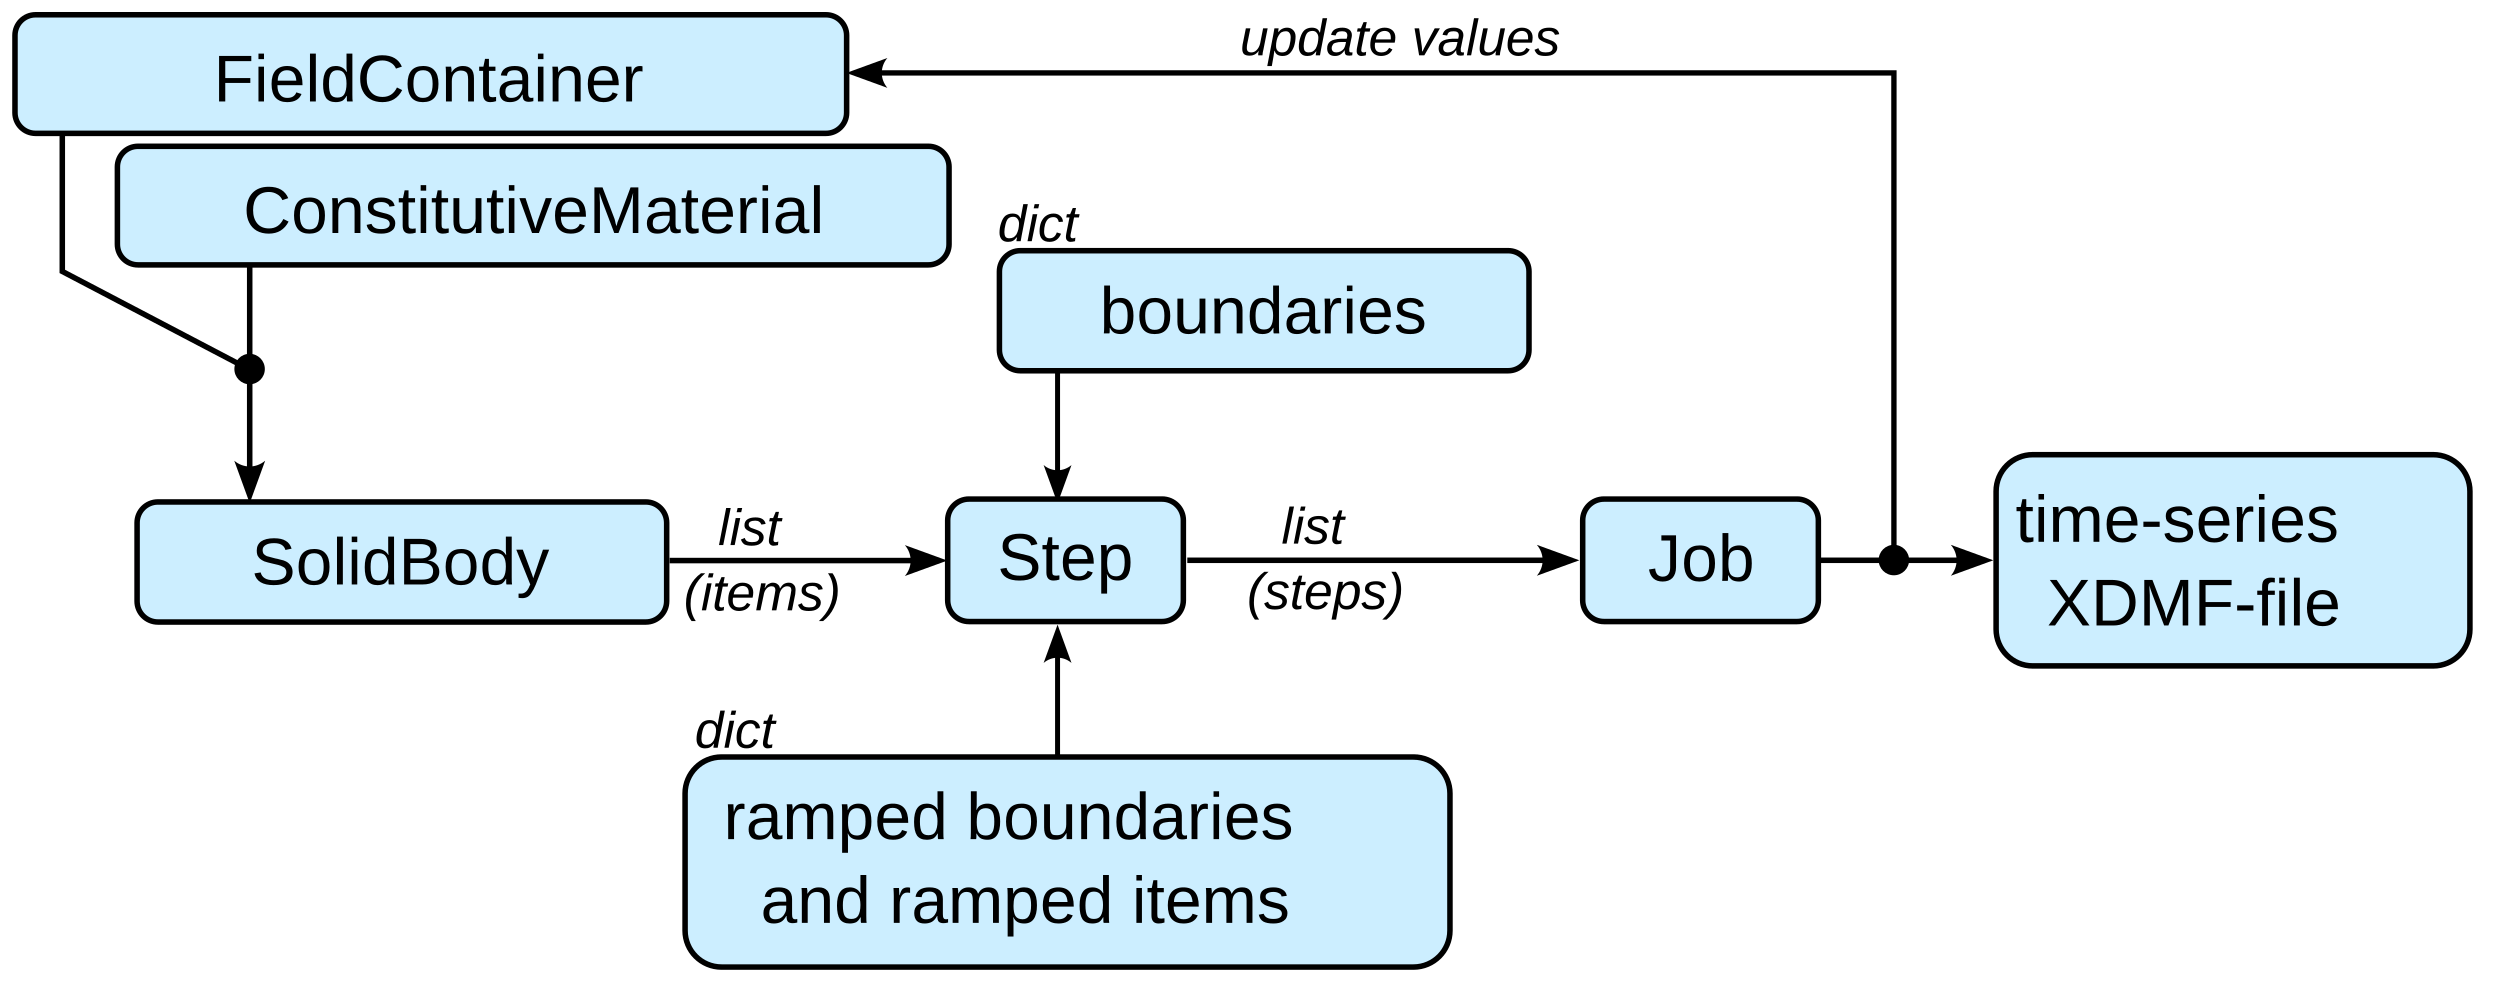
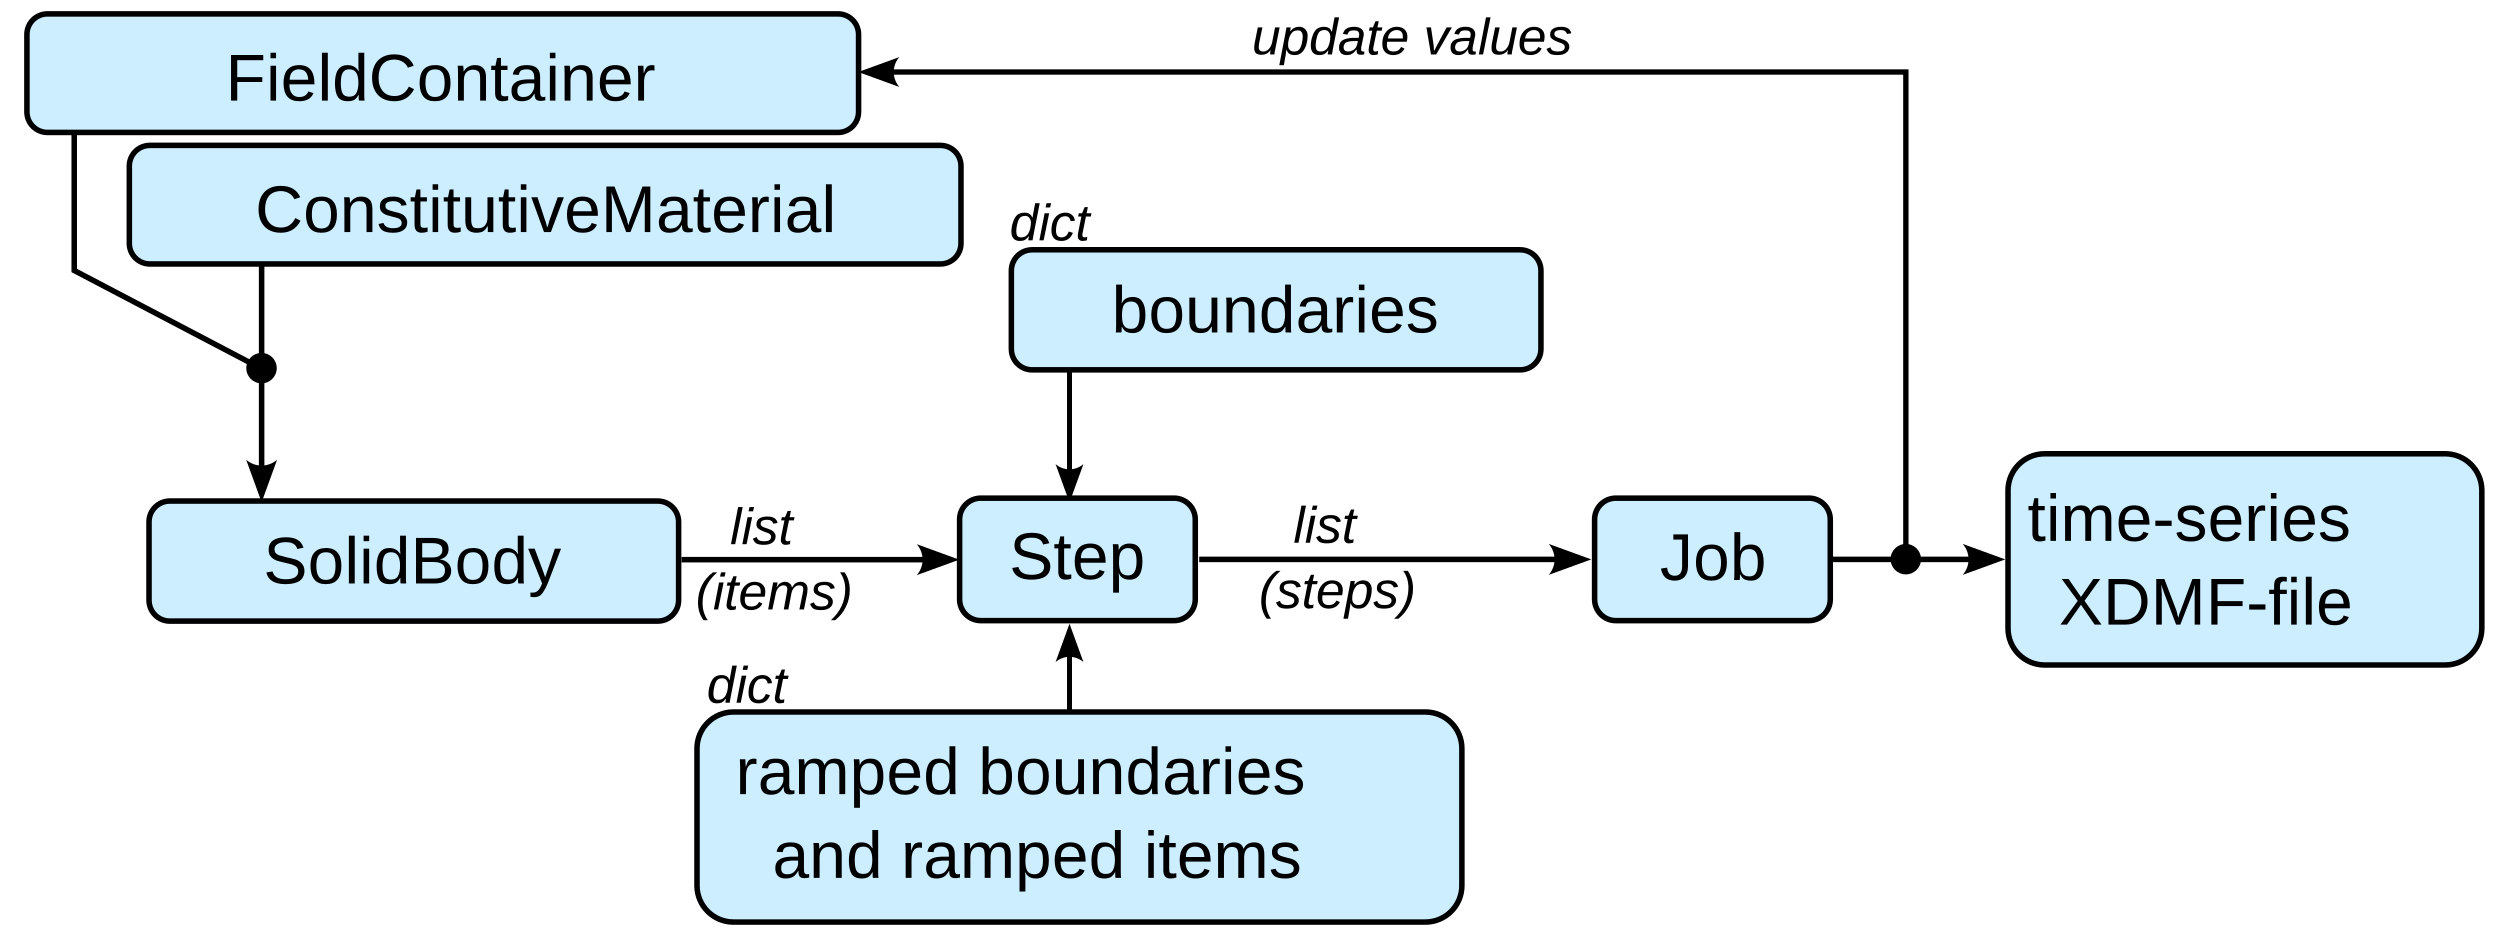
- <svg xmlns="http://www.w3.org/2000/svg" width="120mm" height="48mm" viewBox="0 0 120 48" version="1.1" id="svg1">
+ <svg xmlns="http://www.w3.org/2000/svg" width="120mm" height="45mm" viewBox="0 0 120 45" version="1.1" id="svg1">
  <defs id="defs1">
    <marker style="overflow:visible" id="ConcaveTriangle-4-8" refX="0" refY="0" orient="auto-start-reverse" markerWidth="1" markerHeight="1" viewBox="0 0 1 1" preserveAspectRatio="xMidYMid">
      <path d="M -1.4,-2.8 6.3,0 -1.4,2.8 C 0,1.169 0,-1.162 -1.4,-2.8 Z" style="fill:context-stroke;fill-rule:evenodd;stroke:none;stroke-width:0.7" id="path7-7-1" />
    </marker>
    <marker style="overflow:visible" id="ConcaveTriangle-5" refX="0" refY="0" orient="auto-start-reverse" markerWidth="1" markerHeight="1" viewBox="0 0 1 1" preserveAspectRatio="xMidYMid">
      <path d="M -1.4,-2.8 6.3,0 -1.4,2.8 C 0,1.169 0,-1.162 -1.4,-2.8 Z" style="fill:context-stroke;fill-rule:evenodd;stroke:none;stroke-width:0.7" id="path7-1" />
    </marker>
    <marker style="overflow:visible" id="ConcaveTriangle-0-8" refX="0" refY="0" orient="auto-start-reverse" markerWidth="1" markerHeight="1" viewBox="0 0 1 1" preserveAspectRatio="xMidYMid">
      <path d="M -1.4,-2.8 6.3,0 -1.4,2.8 C 0,1.169 0,-1.162 -1.4,-2.8 Z" style="fill:context-stroke;fill-rule:evenodd;stroke:none;stroke-width:0.7" id="path7-6-6" />
    </marker>
    <marker style="overflow:visible" id="ConcaveTriangle-0-8-9" refX="0" refY="0" orient="auto-start-reverse" markerWidth="1" markerHeight="1" viewBox="0 0 1 1" preserveAspectRatio="xMidYMid">
      <path d="M -1.4,-2.8 6.3,0 -1.4,2.8 C 0,1.169 0,-1.162 -1.4,-2.8 Z" style="fill:context-stroke;fill-rule:evenodd;stroke:none;stroke-width:0.7" id="path7-6-6-9" />
    </marker>
    <marker style="overflow:visible" id="ConcaveTriangle-0-8-9-1" refX="0" refY="0" orient="auto-start-reverse" markerWidth="1" markerHeight="1" viewBox="0 0 1 1" preserveAspectRatio="xMidYMid">
      <path d="M -1.4,-2.8 6.3,0 -1.4,2.8 C 0,1.169 0,-1.162 -1.4,-2.8 Z" style="fill:context-stroke;fill-rule:evenodd;stroke:none;stroke-width:0.7" id="path7-6-6-9-1" />
    </marker>
    <marker style="overflow:visible" id="ConcaveTriangle-5-3" refX="0" refY="0" orient="auto-start-reverse" markerWidth="1" markerHeight="1" viewBox="0 0 1 1" preserveAspectRatio="xMidYMid">
      <path d="M -1.4,-2.8 6.3,0 -1.4,2.8 C 0,1.169 0,-1.162 -1.4,-2.8 Z" style="fill:context-stroke;fill-rule:evenodd;stroke:none;stroke-width:0.7" id="path7-1-8" />
    </marker>
  </defs>
  <g id="layer1">
-     <rect style="fill:#cceeff;fill-opacity:1;stroke:#000000;stroke-width:0.265;stroke-dasharray:none;stroke-opacity:1" id="rect1-5-0-5-8" width="25.42" height="5.763" x="6.58" y="24.094" ry="1" />
-     <text xml:space="preserve" style="font-size:3.175px;fill:#000000;fill-opacity:1;stroke:none;stroke-width:0.5;stroke-dasharray:none;stroke-opacity:1" x="12.073" y="28.052" id="text1">
-       <tspan id="tspan1" style="font-style:normal;font-variant:normal;font-weight:normal;font-stretch:normal;font-size:3.175px;font-family:'Liberation Sans';-inkscape-font-specification:'Liberation Sans';fill:#000000;fill-opacity:1;stroke:none;stroke-width:0.5" x="12.073" y="28.052">SolidBody</tspan>
+     <rect style="fill:#cceeff;fill-opacity:1;stroke:#000000;stroke-width:0.265;stroke-dasharray:none;stroke-opacity:1" id="rect1-5-0-5-8" width="25.42" height="5.763" x="7.153" y="24.05" ry="1" />
+     <text xml:space="preserve" style="font-size:3.175px;fill:#000000;fill-opacity:1;stroke:none;stroke-width:0.5;stroke-dasharray:none;stroke-opacity:1" x="12.645" y="28.008" id="text1">
+       <tspan id="tspan1" style="font-style:normal;font-variant:normal;font-weight:normal;font-stretch:normal;font-size:3.175px;font-family:'Liberation Sans';-inkscape-font-specification:'Liberation Sans';fill:#000000;fill-opacity:1;stroke:none;stroke-width:0.5" x="12.645" y="28.008">SolidBody</tspan>
    </text>
-     <rect style="fill:#cceeff;fill-opacity:1;stroke:#000000;stroke-width:0.265;stroke-dasharray:none;stroke-opacity:1" id="rect1-5-0-5-8-2" width="25.42" height="5.763" x="47.972" y="12.033" ry="1" />
-     <text xml:space="preserve" style="font-size:3.175px;fill:#000000;fill-opacity:1;stroke:none;stroke-width:0.5;stroke-dasharray:none;stroke-opacity:1" x="52.782" y="16.001" id="text1-6">
-       <tspan id="tspan1-6" style="font-style:normal;font-variant:normal;font-weight:normal;font-stretch:normal;font-size:3.175px;font-family:'Liberation Sans';-inkscape-font-specification:'Liberation Sans';fill:#000000;fill-opacity:1;stroke:none;stroke-width:0.5" x="52.782" y="16.001">boundaries</tspan>
+     <rect style="fill:#cceeff;fill-opacity:1;stroke:#000000;stroke-width:0.265;stroke-dasharray:none;stroke-opacity:1" id="rect1-5-0-5-8-2" width="25.42" height="5.763" x="48.545" y="11.99" ry="1" />
+     <text xml:space="preserve" style="font-size:3.175px;fill:#000000;fill-opacity:1;stroke:none;stroke-width:0.5;stroke-dasharray:none;stroke-opacity:1" x="53.355" y="15.957" id="text1-6">
+       <tspan id="tspan1-6" style="font-style:normal;font-variant:normal;font-weight:normal;font-stretch:normal;font-size:3.175px;font-family:'Liberation Sans';-inkscape-font-specification:'Liberation Sans';fill:#000000;fill-opacity:1;stroke:none;stroke-width:0.5" x="53.355" y="15.957">boundaries</tspan>
    </text>
-     <rect style="fill:#cceeff;fill-opacity:1;stroke:#000000;stroke-width:0.265;stroke-dasharray:none;stroke-opacity:1" id="rect1-5-0-5-8-2-0" width="36.714" height="10.083" x="32.884" y="36.336" ry="1.75" />
-     <rect style="fill:#cceeff;fill-opacity:1;stroke:#000000;stroke-width:0.265;stroke-dasharray:none;stroke-dashoffset:0;stroke-opacity:1" id="rect1-5-0-5-8-2-0-5" width="22.743" height="10.139" x="95.813" y="21.825" ry="1.759" />
-     <text xml:space="preserve" style="font-size:3.175px;text-align:center;text-anchor:middle;fill:#000000;fill-opacity:1;stroke:none;stroke-width:0.5;stroke-dasharray:none;stroke-opacity:1" x="51.193" y="40.278" id="text1-6-4">
-       <tspan id="tspan1-6-8" style="font-style:normal;font-variant:normal;font-weight:normal;font-stretch:normal;font-size:3.175px;font-family:'Liberation Sans';-inkscape-font-specification:'Liberation Sans';text-align:center;text-anchor:middle;fill:#000000;fill-opacity:1;stroke:none;stroke-width:0.5" x="51.193" y="40.278">ramped boundaries</tspan>
-       <tspan style="font-style:normal;font-variant:normal;font-weight:normal;font-stretch:normal;font-size:3.175px;font-family:'Liberation Sans';-inkscape-font-specification:'Liberation Sans';text-align:center;text-anchor:middle;fill:#000000;fill-opacity:1;stroke:none;stroke-width:0.5" x="51.193" y="44.297" id="tspan3">and ramped items</tspan>
+     <rect style="fill:#cceeff;fill-opacity:1;stroke:#000000;stroke-width:0.265;stroke-dasharray:none;stroke-dashoffset:0;stroke-opacity:1" id="rect1-5-0-5-8-2-0-5" width="22.743" height="10.139" x="96.385" y="21.781" ry="1.759" />
+     <path style="fill:none;fill-opacity:1;stroke:#000000;stroke-width:0.265;stroke-dasharray:none;stroke-opacity:1;marker-end:url(#ConcaveTriangle-0-8)" d="m 12.558,12.75 v 9.69" id="path2-6-8" />
+     <path style="fill:none;fill-opacity:1;stroke:#000000;stroke-width:0.239;stroke-dasharray:none;stroke-opacity:1;marker-end:url(#ConcaveTriangle-0-8-9)" d="m 51.336,17.666 v 4.946" id="path2-6-8-8" />
+     <path style="fill:none;fill-opacity:1;stroke:#000000;stroke-width:0.239;stroke-dasharray:none;stroke-opacity:1;marker-end:url(#ConcaveTriangle-0-8-9-1)" d="M 51.336,36.39 V 31.444" id="path2-6-8-8-3" />
+     <path style="fill:none;fill-opacity:1;stroke:#000000;stroke-width:0.265;stroke-dasharray:none;stroke-opacity:1;marker-end:url(#ConcaveTriangle-5)" d="M 57.562,26.851 H 74.712" id="path2-0" />
+     <path style="fill:none;fill-opacity:1;stroke:#000000;stroke-width:0.265;stroke-dasharray:none;stroke-dashoffset:0;stroke-opacity:1;marker-end:url(#ConcaveTriangle-5-3)" d="m 87.949,26.851 h 6.634" id="path2-0-5" />
+     <path style="fill:none;fill-opacity:1;stroke:#000000;stroke-width:0.265;stroke-dasharray:none;stroke-opacity:1;marker-end:url(#ConcaveTriangle-4-8)" d="M 32.711,26.864 H 44.377" id="path2-5-8" />
+     <rect style="fill:#cceeff;fill-opacity:1;stroke:#000000;stroke-width:0.265;stroke-dasharray:none;stroke-opacity:1" id="rect1-5-0-5-6-7-9" width="11.312" height="5.879" x="46.061" y="23.911" ry="1.02" />
+     <text xml:space="preserve" style="font-size:3.175px;fill:#000000;fill-opacity:1;stroke:none;stroke-width:0.5;stroke-dasharray:none;stroke-opacity:1" x="48.446" y="27.793" id="text1-2-6-0-2">
+       <tspan id="tspan1-9-1-3-0" style="font-style:normal;font-variant:normal;font-weight:normal;font-stretch:normal;font-size:3.175px;font-family:'Liberation Sans';-inkscape-font-specification:'Liberation Sans';fill:#000000;fill-opacity:1;stroke:none;stroke-width:0.5" x="48.446" y="27.793">Step</tspan>
    </text>
-     <path style="fill:none;fill-opacity:1;stroke:#000000;stroke-width:0.265;stroke-dasharray:none;stroke-opacity:1;marker-end:url(#ConcaveTriangle-0-8)" d="M 11.986,12.794 V 22.484" id="path2-6-8" />
-     <path style="fill:none;fill-opacity:1;stroke:#000000;stroke-width:0.239;stroke-dasharray:none;stroke-opacity:1;marker-end:url(#ConcaveTriangle-0-8-9)" d="m 50.763,17.71 v 4.946" id="path2-6-8-8" />
-     <path style="fill:none;fill-opacity:1;stroke:#000000;stroke-width:0.239;stroke-dasharray:none;stroke-opacity:1;marker-end:url(#ConcaveTriangle-0-8-9-1)" d="M 50.763,36.433 V 31.487" id="path2-6-8-8-3" />
-     <path style="fill:none;fill-opacity:1;stroke:#000000;stroke-width:0.265;stroke-dasharray:none;stroke-opacity:1;marker-end:url(#ConcaveTriangle-5)" d="M 56.99,26.894 H 74.139" id="path2-0" />
-     <path style="fill:none;fill-opacity:1;stroke:#000000;stroke-width:0.265;stroke-dasharray:none;stroke-dashoffset:0;stroke-opacity:1;marker-end:url(#ConcaveTriangle-5-3)" d="m 87.376,26.894 h 6.634" id="path2-0-5" />
-     <path style="fill:none;fill-opacity:1;stroke:#000000;stroke-width:0.265;stroke-dasharray:none;stroke-opacity:1;marker-end:url(#ConcaveTriangle-4-8)" d="M 32.139,26.907 H 43.804" id="path2-5-8" />
-     <rect style="fill:#cceeff;fill-opacity:1;stroke:#000000;stroke-width:0.265;stroke-dasharray:none;stroke-opacity:1" id="rect1-5-0-5-6-7-9" width="11.312" height="5.879" x="45.489" y="23.955" ry="1.02" />
-     <text xml:space="preserve" style="font-size:3.175px;fill:#000000;fill-opacity:1;stroke:none;stroke-width:0.5;stroke-dasharray:none;stroke-opacity:1" x="47.874" y="27.836" id="text1-2-6-0-2">
-       <tspan id="tspan1-9-1-3-0" style="font-style:normal;font-variant:normal;font-weight:normal;font-stretch:normal;font-size:3.175px;font-family:'Liberation Sans';-inkscape-font-specification:'Liberation Sans';fill:#000000;fill-opacity:1;stroke:none;stroke-width:0.5" x="47.874" y="27.836">Step</tspan>
+     <rect style="fill:#cceeff;fill-opacity:1;stroke:#000000;stroke-width:0.265;stroke-dasharray:none;stroke-opacity:1" id="rect1-5-0-5-6-7-9-2" width="11.312" height="5.879" x="76.541" y="23.911" ry="1.02" />
+     <text xml:space="preserve" style="font-size:3.175px;fill:#000000;fill-opacity:1;stroke:none;stroke-width:0.5;stroke-dasharray:none;stroke-opacity:1" x="79.68" y="27.838" id="text1-2-6-0-2-7">
+       <tspan id="tspan1-9-1-3-0-2" style="font-style:normal;font-variant:normal;font-weight:normal;font-stretch:normal;font-size:3.175px;font-family:'Liberation Sans';-inkscape-font-specification:'Liberation Sans';fill:#000000;fill-opacity:1;stroke:none;stroke-width:0.5" x="79.68" y="27.838">Job</tspan>
    </text>
-     <rect style="fill:#cceeff;fill-opacity:1;stroke:#000000;stroke-width:0.265;stroke-dasharray:none;stroke-opacity:1" id="rect1-5-0-5-6-7-9-2" width="11.312" height="5.879" x="75.969" y="23.955" ry="1.02" />
-     <text xml:space="preserve" style="font-size:3.175px;fill:#000000;fill-opacity:1;stroke:none;stroke-width:0.5;stroke-dasharray:none;stroke-opacity:1" x="79.107" y="27.881" id="text1-2-6-0-2-7">
-       <tspan id="tspan1-9-1-3-0-2" style="font-style:normal;font-variant:normal;font-weight:normal;font-stretch:normal;font-size:3.175px;font-family:'Liberation Sans';-inkscape-font-specification:'Liberation Sans';fill:#000000;fill-opacity:1;stroke:none;stroke-width:0.5" x="79.107" y="27.881">Job</tspan>
+     <rect style="fill:#cceeff;fill-opacity:1;stroke:#000000;stroke-width:0.265;stroke-dasharray:none;stroke-opacity:1" id="rect1-5-0-5-6-7-6-7" width="39.919" height="5.692" x="6.208" y="6.979" ry="0.988" />
+     <text xml:space="preserve" style="font-size:3.175px;fill:#000000;fill-opacity:1;stroke:none;stroke-width:0.5;stroke-dasharray:none;stroke-opacity:1" x="12.253" y="11.14" id="text1-2-6-0-6-4">
+       <tspan id="tspan1-9-1-3-1-4" style="font-style:normal;font-variant:normal;font-weight:normal;font-stretch:normal;font-size:3.175px;font-family:'Liberation Sans';-inkscape-font-specification:'Liberation Sans';fill:#000000;fill-opacity:1;stroke:none;stroke-width:0.5" x="12.253" y="11.14">ConstitutiveMaterial</tspan>
    </text>
-     <rect style="fill:#cceeff;fill-opacity:1;stroke:#000000;stroke-width:0.265;stroke-dasharray:none;stroke-opacity:1" id="rect1-5-0-5-6-7-6-7" width="39.919" height="5.692" x="5.635" y="7.022" ry="0.988" />
-     <text xml:space="preserve" style="font-size:3.175px;fill:#000000;fill-opacity:1;stroke:none;stroke-width:0.5;stroke-dasharray:none;stroke-opacity:1" x="11.68" y="11.184" id="text1-2-6-0-6-4">
-       <tspan id="tspan1-9-1-3-1-4" style="font-style:normal;font-variant:normal;font-weight:normal;font-stretch:normal;font-size:3.175px;font-family:'Liberation Sans';-inkscape-font-specification:'Liberation Sans';fill:#000000;fill-opacity:1;stroke:none;stroke-width:0.5" x="11.68" y="11.184">ConstitutiveMaterial</tspan>
+     <circle style="fill:#000000;fill-opacity:1;stroke:none;stroke-width:0.265;stroke-dasharray:none;stroke-opacity:1" id="path3" cx="12.553" cy="17.671" r="0.731" />
+     <circle style="fill:#000000;fill-opacity:1;stroke:none;stroke-width:0.265;stroke-dasharray:none;stroke-opacity:1" id="path3-3" cx="91.479" cy="26.84" r="0.731" />
+     <text xml:space="preserve" style="font-size:2.469px;text-align:center;text-anchor:middle;fill:#cceeff;fill-opacity:1;stroke:none;stroke-width:0.265;stroke-dasharray:none;stroke-opacity:1" x="51.934" y="11.535" id="text4">
+       <tspan id="tspan4" style="font-style:italic;font-variant:normal;font-weight:normal;font-stretch:normal;font-size:2.469px;font-family:'Liberation Sans';-inkscape-font-specification:'Liberation Sans Italic';fill:#000000;stroke-width:0.265" x="51.934" y="11.535">dict</tspan>
    </text>
-     <circle style="fill:#000000;fill-opacity:1;stroke:none;stroke-width:0.265;stroke-dasharray:none;stroke-opacity:1" id="path3" cx="11.981" cy="17.714" r="0.731" />
-     <circle style="fill:#000000;fill-opacity:1;stroke:none;stroke-width:0.265;stroke-dasharray:none;stroke-opacity:1" id="path3-3" cx="90.906" cy="26.883" r="0.731" />
-     <text xml:space="preserve" style="font-size:2.469px;text-align:center;text-anchor:middle;fill:#cceeff;fill-opacity:1;stroke:none;stroke-width:0.265;stroke-dasharray:none;stroke-opacity:1" x="51.361" y="11.579" id="text4">
-       <tspan id="tspan4" style="font-style:italic;font-variant:normal;font-weight:normal;font-stretch:normal;font-size:2.469px;font-family:'Liberation Sans';-inkscape-font-specification:'Liberation Sans Italic';fill:#000000;stroke-width:0.265" x="51.361" y="11.579">dict</tspan>
+     <text xml:space="preserve" style="font-size:2.469px;text-align:center;text-anchor:middle;fill:#cceeff;fill-opacity:1;stroke:none;stroke-width:0.265;stroke-dasharray:none;stroke-opacity:1" x="37.393" y="33.731" id="text4-7">
+       <tspan id="tspan4-7" style="font-style:italic;font-variant:normal;font-weight:normal;font-stretch:normal;font-size:2.469px;font-family:'Liberation Sans';-inkscape-font-specification:'Liberation Sans Italic';fill:#000000;stroke-width:0.265" x="37.393" y="33.731">dict</tspan>
    </text>
-     <text xml:space="preserve" style="font-size:2.469px;text-align:center;text-anchor:middle;fill:#cceeff;fill-opacity:1;stroke:none;stroke-width:0.265;stroke-dasharray:none;stroke-opacity:1" x="36.82" y="35.891" id="text4-7">
-       <tspan id="tspan4-7" style="font-style:italic;font-variant:normal;font-weight:normal;font-stretch:normal;font-family:'Liberation Sans';-inkscape-font-specification:'Liberation Sans Italic';fill:#000000;stroke-width:0.265;font-size:2.469px" x="36.82" y="35.891">dict</tspan>
+     <text xml:space="preserve" style="font-size:2.469px;text-align:center;text-anchor:middle;fill:#cceeff;fill-opacity:1;stroke:none;stroke-width:0.265;stroke-dasharray:none;stroke-opacity:1" x="38.708" y="26.122" id="text4-7-4">
+       <tspan id="tspan4-7-0" style="font-style:italic;font-variant:normal;font-weight:normal;font-stretch:normal;font-size:2.469px;font-family:'Liberation Sans';-inkscape-font-specification:'Liberation Sans Italic';fill:#000000;stroke-width:0.265" x="38.708" y="26.122">list</tspan>
+       <tspan style="font-style:italic;font-variant:normal;font-weight:normal;font-stretch:normal;font-size:2.469px;font-family:'Liberation Sans';-inkscape-font-specification:'Liberation Sans Italic';fill:#000000;stroke-width:0.265" x="38.708" y="29.254" id="tspan5">(items)</tspan>
    </text>
-     <text xml:space="preserve" style="font-size:2.469px;text-align:center;text-anchor:middle;fill:#cceeff;fill-opacity:1;stroke:none;stroke-width:0.265;stroke-dasharray:none;stroke-opacity:1" x="38.135" y="26.165" id="text4-7-4">
-       <tspan id="tspan4-7-0" style="font-style:italic;font-variant:normal;font-weight:normal;font-stretch:normal;font-size:2.469px;font-family:'Liberation Sans';-inkscape-font-specification:'Liberation Sans Italic';fill:#000000;stroke-width:0.265" x="38.135" y="26.165">list</tspan>
-       <tspan style="font-style:italic;font-variant:normal;font-weight:normal;font-stretch:normal;font-size:2.469px;font-family:'Liberation Sans';-inkscape-font-specification:'Liberation Sans Italic';fill:#000000;stroke-width:0.265" x="38.135" y="29.298" id="tspan5">(items)</tspan>
+     <text xml:space="preserve" style="font-size:2.469px;text-align:center;text-anchor:middle;fill:#cceeff;fill-opacity:1;stroke:none;stroke-width:0.265;stroke-dasharray:none;stroke-opacity:1" x="65.746" y="26.051" id="text4-7-4-9">
+       <tspan id="tspan4-7-0-1" style="font-style:italic;font-variant:normal;font-weight:normal;font-stretch:normal;font-size:2.469px;font-family:'Liberation Sans';-inkscape-font-specification:'Liberation Sans Italic';fill:#000000;stroke-width:0.265" x="65.746" y="26.051">list</tspan>
+       <tspan style="font-style:italic;font-variant:normal;font-weight:normal;font-stretch:normal;font-size:2.469px;font-family:'Liberation Sans';-inkscape-font-specification:'Liberation Sans Italic';fill:#000000;stroke-width:0.265" x="65.746" y="29.184" id="tspan5-9">(steps)</tspan>
    </text>
-     <text xml:space="preserve" style="font-size:2.469px;text-align:center;text-anchor:middle;fill:#cceeff;fill-opacity:1;stroke:none;stroke-width:0.265;stroke-dasharray:none;stroke-opacity:1" x="65.173" y="26.095" id="text4-7-4-9">
-       <tspan id="tspan4-7-0-1" style="font-style:italic;font-variant:normal;font-weight:normal;font-stretch:normal;font-size:2.469px;font-family:'Liberation Sans';-inkscape-font-specification:'Liberation Sans Italic';fill:#000000;stroke-width:0.265" x="65.173" y="26.095">list</tspan>
-       <tspan style="font-style:italic;font-variant:normal;font-weight:normal;font-stretch:normal;font-size:2.469px;font-family:'Liberation Sans';-inkscape-font-specification:'Liberation Sans Italic';fill:#000000;stroke-width:0.265" x="65.173" y="29.227" id="tspan5-9">(steps)</tspan>
+     <text xml:space="preserve" style="font-size:2.469px;text-align:center;text-anchor:middle;fill:#cceeff;fill-opacity:1;stroke:none;stroke-width:0.265;stroke-dasharray:none;stroke-opacity:1" x="69.323" y="2.615" id="text4-7-4-9-3">
+       <tspan style="font-style:italic;font-variant:normal;font-weight:normal;font-stretch:normal;font-size:2.469px;font-family:'Liberation Sans';-inkscape-font-specification:'Liberation Sans Italic';fill:#000000;stroke-width:0.265" x="69.323" y="2.615" id="tspan5-9-4">update values</tspan>
    </text>
-     <text xml:space="preserve" style="font-size:2.469px;text-align:center;text-anchor:middle;fill:#cceeff;fill-opacity:1;stroke:none;stroke-width:0.265;stroke-dasharray:none;stroke-opacity:1" x="68.75" y="2.659" id="text4-7-4-9-3">
-       <tspan style="font-style:italic;font-variant:normal;font-weight:normal;font-stretch:normal;font-size:2.469px;font-family:'Liberation Sans';-inkscape-font-specification:'Liberation Sans Italic';fill:#000000;stroke-width:0.265" x="68.75" y="2.659" id="tspan5-9-4">update values</tspan>
+     <path style="fill:none;fill-opacity:1;stroke:#000000;stroke-width:0.265;stroke-dasharray:none;stroke-opacity:1" d="m 3.563,5.761 v 7.223 l 8.981,4.708" id="path4" />
+     <rect style="fill:#cceeff;fill-opacity:1;stroke:#000000;stroke-width:0.265;stroke-dasharray:none;stroke-opacity:1" id="rect1-5-0-5-6-7-6-7-8" width="39.919" height="5.692" x="1.292" y="0.666" ry="0.988" />
+     <text xml:space="preserve" style="font-size:3.175px;fill:#000000;fill-opacity:1;stroke:none;stroke-width:0.5;stroke-dasharray:none;stroke-opacity:1" x="10.823" y="4.827" id="text1-2-6-0-6">
+       <tspan id="tspan1-9-1-3-1" style="font-style:normal;font-variant:normal;font-weight:normal;font-stretch:normal;font-size:3.175px;font-family:'Liberation Sans';-inkscape-font-specification:'Liberation Sans';fill:#000000;fill-opacity:1;stroke:none;stroke-width:0.5" x="10.823" y="4.827">FieldContainer</tspan>
    </text>
-     <path style="fill:none;fill-opacity:1;stroke:#000000;stroke-width:0.265;stroke-dasharray:none;stroke-opacity:1" d="m 2.99,5.805 v 7.223 l 8.981,4.708" id="path4" />
-     <rect style="fill:#cceeff;fill-opacity:1;stroke:#000000;stroke-width:0.265;stroke-dasharray:none;stroke-opacity:1" id="rect1-5-0-5-6-7-6-7-8" width="39.919" height="5.692" x="0.719" y="0.709" ry="0.988" />
-     <text xml:space="preserve" style="font-size:3.175px;fill:#000000;fill-opacity:1;stroke:none;stroke-width:0.5;stroke-dasharray:none;stroke-opacity:1" x="10.251" y="4.871" id="text1-2-6-0-6">
-       <tspan id="tspan1-9-1-3-1" style="font-style:normal;font-variant:normal;font-weight:normal;font-stretch:normal;font-size:3.175px;font-family:'Liberation Sans';-inkscape-font-specification:'Liberation Sans';fill:#000000;fill-opacity:1;stroke:none;stroke-width:0.5" x="10.251" y="4.871">FieldContainer</tspan>
+     <text xml:space="preserve" style="font-size:3.175px;text-align:center;text-anchor:middle;fill:#000000;fill-opacity:1;stroke:none;stroke-width:0.5;stroke-dasharray:none;stroke-opacity:1" x="107.862" y="25.961" id="text1-2-6-0-2-7-4">
+       <tspan id="tspan1-9-1-3-0-2-6" style="font-style:normal;font-variant:normal;font-weight:normal;font-stretch:normal;font-size:3.175px;font-family:'Liberation Sans';-inkscape-font-specification:'Liberation Sans';text-align:center;text-anchor:middle;fill:#000000;fill-opacity:1;stroke:none;stroke-width:0.5" x="107.862" y="25.961">time-series</tspan>
+       <tspan style="font-style:normal;font-variant:normal;font-weight:normal;font-stretch:normal;font-size:3.175px;font-family:'Liberation Sans';-inkscape-font-specification:'Liberation Sans';text-align:center;text-anchor:middle;fill:#000000;fill-opacity:1;stroke:none;stroke-width:0.5" x="107.862" y="29.98" id="tspan6">XDMF-file</tspan>
    </text>
-     <text xml:space="preserve" style="font-size:3.175px;text-align:center;text-anchor:middle;fill:#000000;fill-opacity:1;stroke:none;stroke-width:0.5;stroke-dasharray:none;stroke-opacity:1" x="107.289" y="26.005" id="text1-2-6-0-2-7-4">
-       <tspan id="tspan1-9-1-3-0-2-6" style="font-style:normal;font-variant:normal;font-weight:normal;font-stretch:normal;font-size:3.175px;font-family:'Liberation Sans';-inkscape-font-specification:'Liberation Sans';text-align:center;text-anchor:middle;fill:#000000;fill-opacity:1;stroke:none;stroke-width:0.5" x="107.289" y="26.005">time-series</tspan>
-       <tspan style="font-style:normal;font-variant:normal;font-weight:normal;font-stretch:normal;font-size:3.175px;font-family:'Liberation Sans';-inkscape-font-specification:'Liberation Sans';text-align:center;text-anchor:middle;fill:#000000;fill-opacity:1;stroke:none;stroke-width:0.5" x="107.289" y="30.024" id="tspan6">XDMF-file</tspan>
+     <path style="fill:none;fill-opacity:1;stroke:#000000;stroke-width:0.256;stroke-dasharray:none;stroke-dashoffset:0;marker-end:url(#ConcaveTriangle-5-3)" d="M 91.481,26.843 V 3.457 H 42.809" id="path1" />
+     <rect style="fill:#cceeff;fill-opacity:1;stroke:#000000;stroke-width:0.265;stroke-dasharray:none;stroke-opacity:1" id="rect1-5-0-5-8-2-0" width="36.714" height="10.083" x="33.456" y="34.176" ry="1.75" />
+     <text xml:space="preserve" style="font-size:3.175px;text-align:center;text-anchor:middle;fill:#000000;fill-opacity:1;stroke:none;stroke-width:0.5;stroke-dasharray:none;stroke-opacity:1" x="51.765" y="38.118" id="text1-6-4">
+       <tspan id="tspan1-6-8" style="font-style:normal;font-variant:normal;font-weight:normal;font-stretch:normal;font-size:3.175px;font-family:'Liberation Sans';-inkscape-font-specification:'Liberation Sans';text-align:center;text-anchor:middle;fill:#000000;fill-opacity:1;stroke:none;stroke-width:0.5" x="51.765" y="38.118">ramped boundaries</tspan>
+       <tspan style="font-style:normal;font-variant:normal;font-weight:normal;font-stretch:normal;font-size:3.175px;font-family:'Liberation Sans';-inkscape-font-specification:'Liberation Sans';text-align:center;text-anchor:middle;fill:#000000;fill-opacity:1;stroke:none;stroke-width:0.5" x="51.765" y="42.137" id="tspan3">and ramped items</tspan>
    </text>
-     <path style="fill:none;fill-opacity:1;stroke:#000000;stroke-width:0.256;stroke-dasharray:none;stroke-dashoffset:0;marker-end:url(#ConcaveTriangle-5-3)" d="M 90.908,26.887 V 3.5 H 42.236" id="path1" />
  </g>
</svg>
